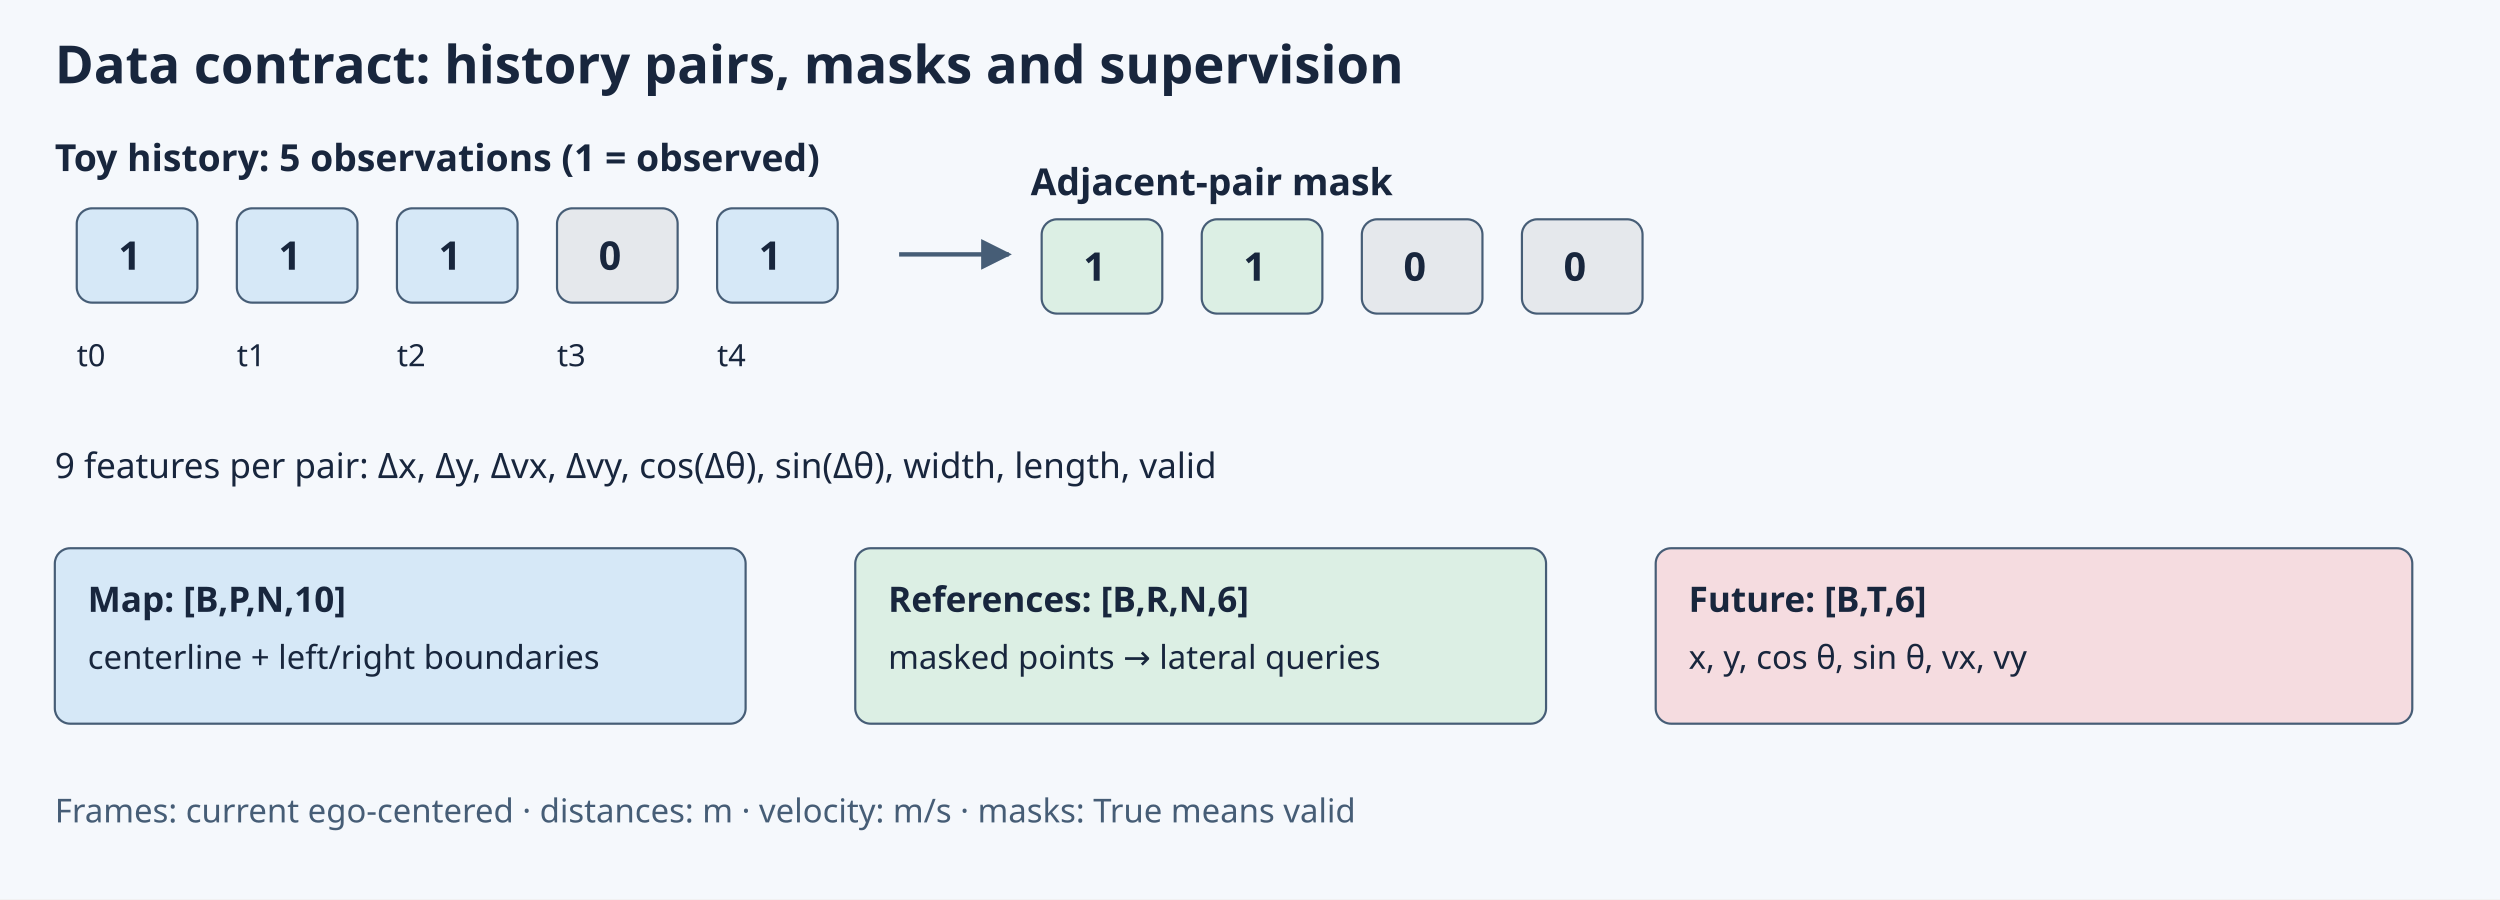
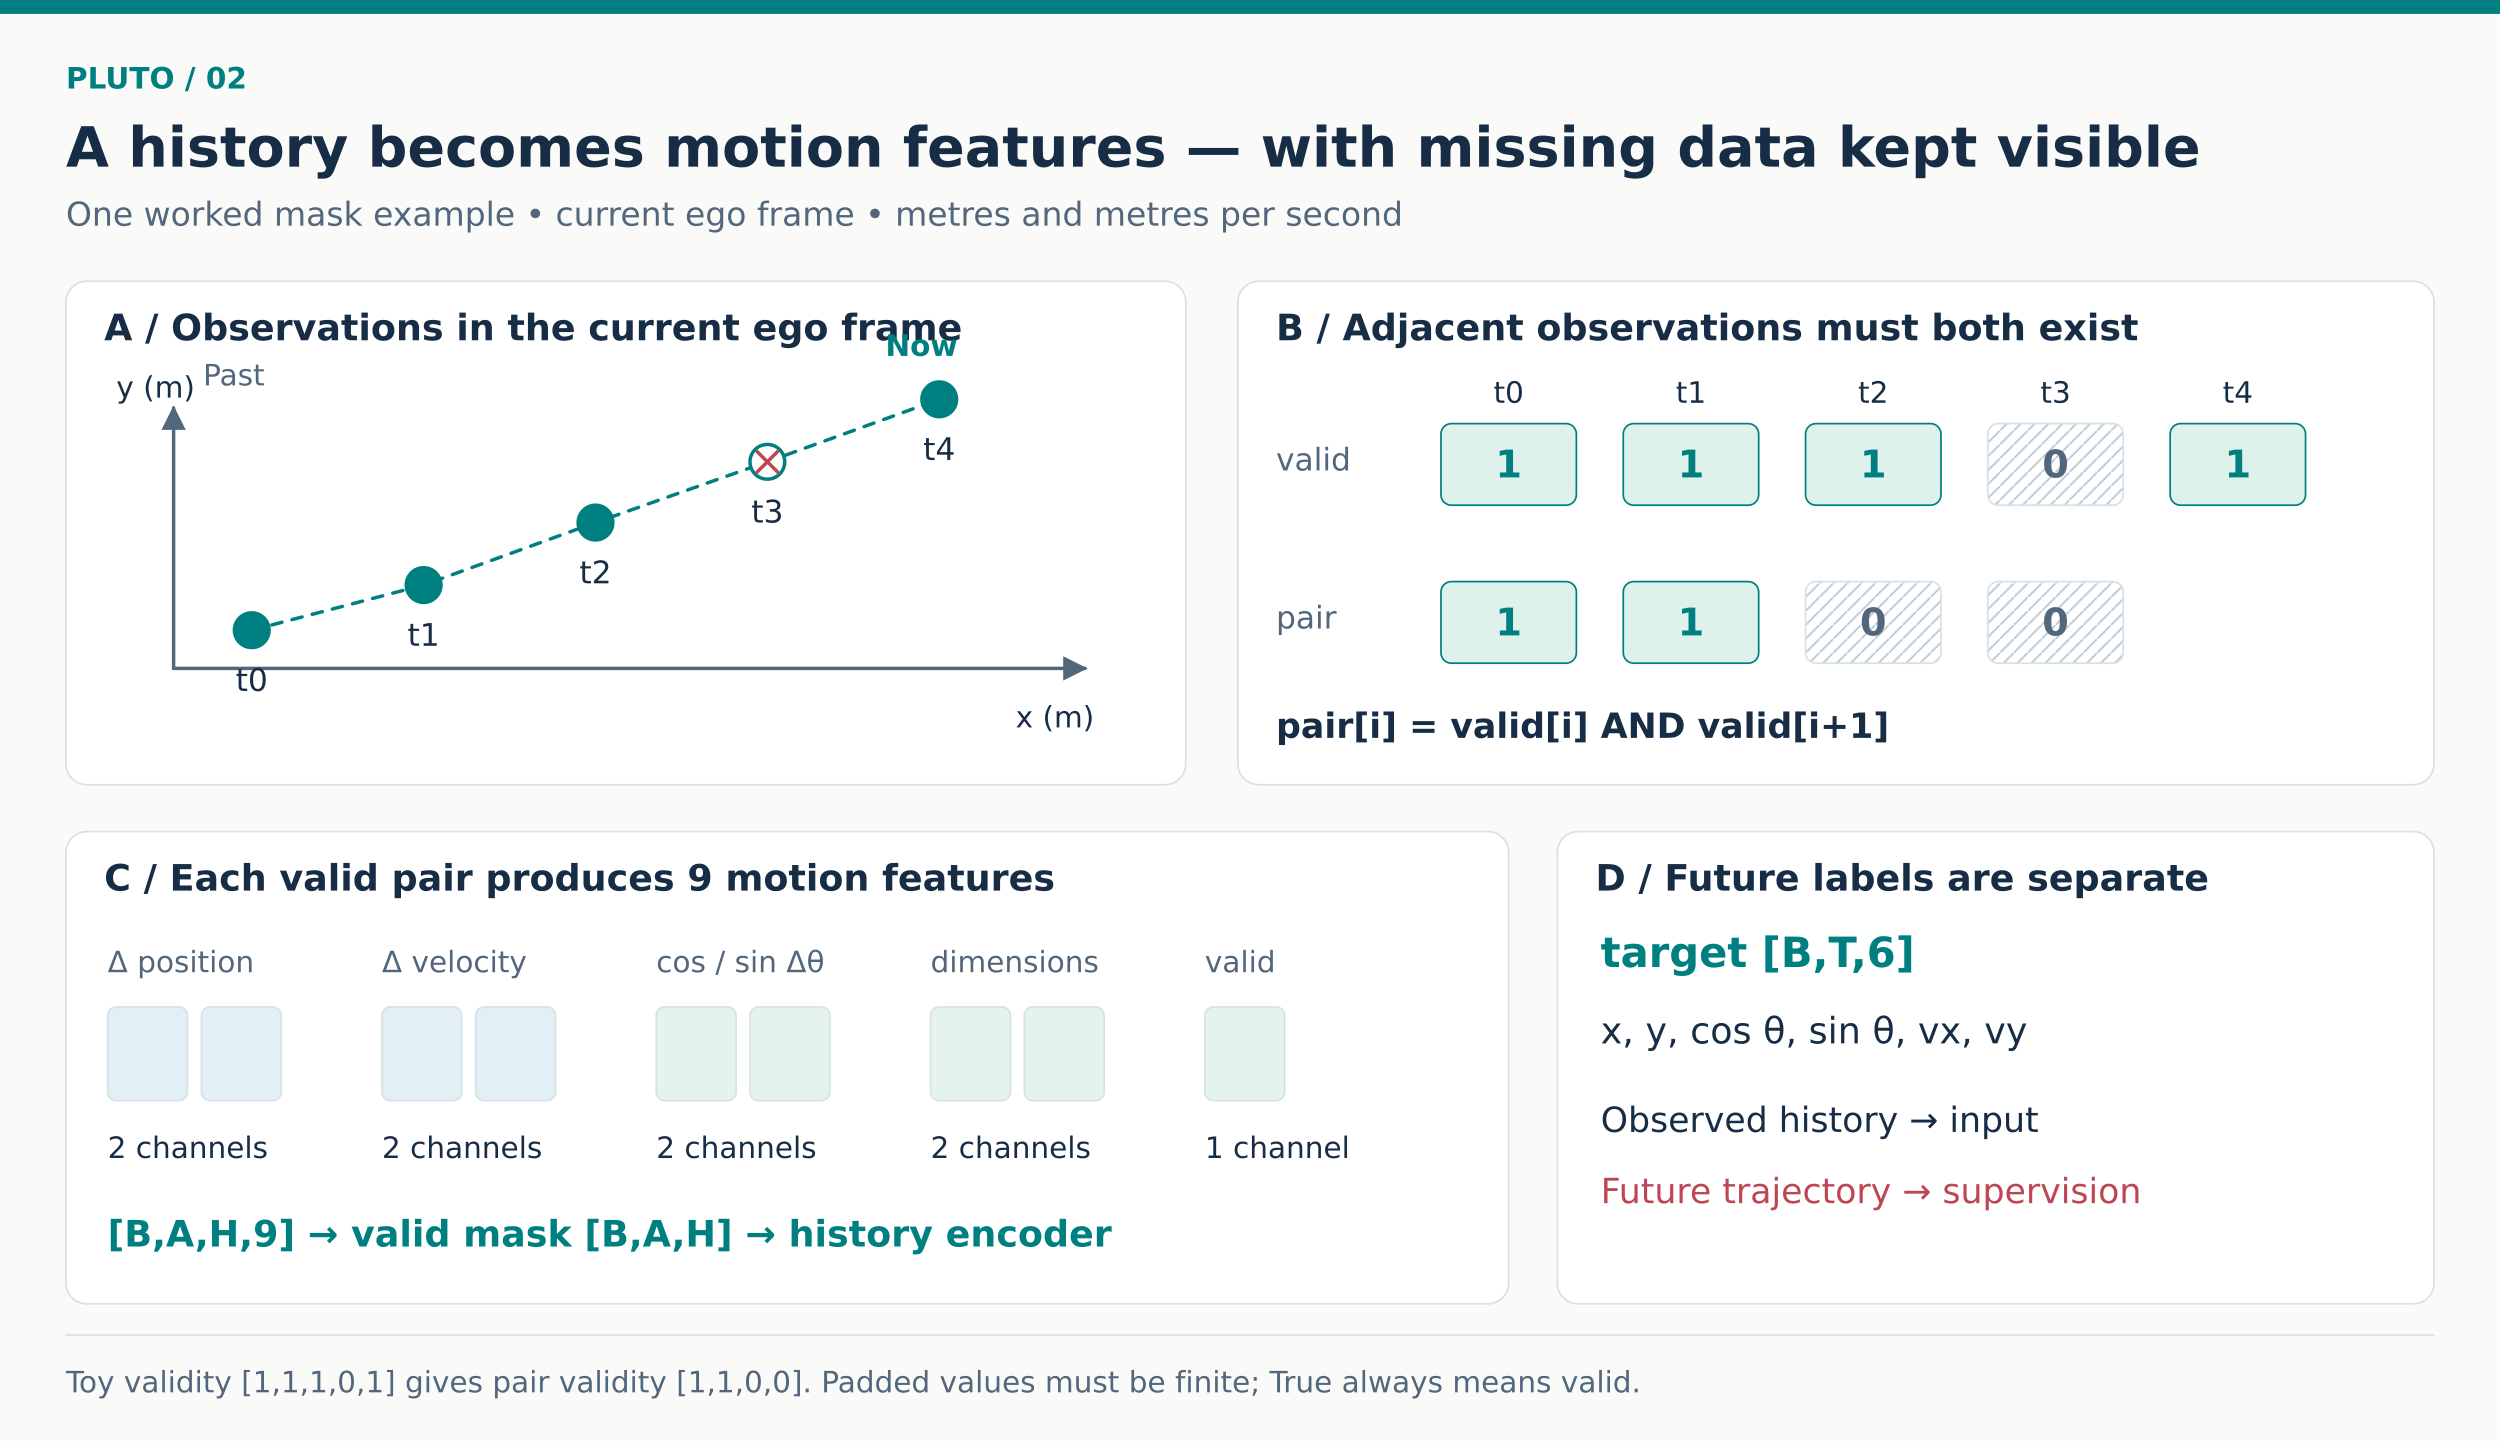
- <svg xmlns="http://www.w3.org/2000/svg" width="1140" height="410" viewBox="0 0 1140 410">
-   <rect width="100%" height="100%" fill="#f5f8fc" />
+ <svg xmlns="http://www.w3.org/2000/svg" width="1440" height="830" viewBox="0 0 1440 830">
  <defs>
-     <marker id="a" viewBox="0 0 10 10" refX="9" refY="5" markerWidth="7" markerHeight="7" orient="auto">
-       <path d="M0 0 L10 5 L0 10Z" fill="#465d76" />
+     <marker id="arrow" viewBox="0 0 10 10" refX="9" refY="5" markerWidth="7" markerHeight="7" orient="auto">
+       <path d="M0 0L10 5L0 10Z" fill="#52667c" />
    </marker>
+     <pattern id="hatch" width="8" height="8" patternUnits="userSpaceOnUse">
+       <path d="M0 8L8 0" stroke="#b9c7d2" stroke-width="1" />
+     </pattern>
  </defs>
-   <text x="25" y="38" font-family="sans-serif" font-size="24" font-weight="bold" fill="#18263d">Data contract: history pairs, masks and supervision</text>
-   <text x="25" y="78" font-family="sans-serif" font-size="17" font-weight="bold" fill="#18263d">Toy history: 5 observations (1 = observed)</text>
-   <rect x="35" y="95" width="55" height="43" rx="7" fill="#d6e8f7" stroke="#465d76" />
-   <text x="54" y="123" font-family="sans-serif" font-size="18" font-weight="bold" fill="#18263d">1</text>
-   <rect x="108" y="95" width="55" height="43" rx="7" fill="#d6e8f7" stroke="#465d76" />
-   <text x="127" y="123" font-family="sans-serif" font-size="18" font-weight="bold" fill="#18263d">1</text>
-   <rect x="181" y="95" width="55" height="43" rx="7" fill="#d6e8f7" stroke="#465d76" />
-   <text x="200" y="123" font-family="sans-serif" font-size="18" font-weight="bold" fill="#18263d">1</text>
-   <rect x="254" y="95" width="55" height="43" rx="7" fill="#e5e8ec" stroke="#465d76" />
-   <text x="273" y="123" font-family="sans-serif" font-size="18" font-weight="bold" fill="#18263d">0</text>
-   <rect x="327" y="95" width="55" height="43" rx="7" fill="#d6e8f7" stroke="#465d76" />
-   <text x="346" y="123" font-family="sans-serif" font-size="18" font-weight="bold" fill="#18263d">1</text>
-   <text x="35" y="167" font-family="sans-serif" font-size="14" font-weight="normal" fill="#18263d">t0</text>
-   <text x="108" y="167" font-family="sans-serif" font-size="14" font-weight="normal" fill="#18263d">t1</text>
-   <text x="181" y="167" font-family="sans-serif" font-size="14" font-weight="normal" fill="#18263d">t2</text>
-   <text x="254" y="167" font-family="sans-serif" font-size="14" font-weight="normal" fill="#18263d">t3</text>
-   <text x="327" y="167" font-family="sans-serif" font-size="14" font-weight="normal" fill="#18263d">t4</text>
-   <path d="M410 116 H460" fill="none" stroke="#465d76" stroke-width="2" marker-end="url(#a)" />
-   <text x="470" y="89" font-family="sans-serif" font-size="17" font-weight="bold" fill="#18263d">Adjacent-pair mask</text>
-   <rect x="475" y="100" width="55" height="43" rx="7" fill="#dcefe4" stroke="#465d76" />
-   <text x="494" y="128" font-family="sans-serif" font-size="18" font-weight="bold" fill="#18263d">1</text>
-   <rect x="548" y="100" width="55" height="43" rx="7" fill="#dcefe4" stroke="#465d76" />
-   <text x="567" y="128" font-family="sans-serif" font-size="18" font-weight="bold" fill="#18263d">1</text>
-   <rect x="621" y="100" width="55" height="43" rx="7" fill="#e5e8ec" stroke="#465d76" />
-   <text x="640" y="128" font-family="sans-serif" font-size="18" font-weight="bold" fill="#18263d">0</text>
-   <rect x="694" y="100" width="55" height="43" rx="7" fill="#e5e8ec" stroke="#465d76" />
-   <text x="713" y="128" font-family="sans-serif" font-size="18" font-weight="bold" fill="#18263d">0</text>
-   <text x="25" y="218" font-family="sans-serif" font-size="16" font-weight="normal" fill="#18263d">9 features per pair: Δx, Δy, Δvx, Δvy, cos(Δθ), sin(Δθ), width, length, valid</text>
-   <rect x="25" y="250" width="315" height="80" rx="7" fill="#d6e8f7" stroke="#465d76" />
-   <text x="40" y="279" font-family="sans-serif" font-size="16" font-weight="bold" fill="#18263d">Map: [B,P,N,10]</text>
-   <text x="40" y="305" font-family="sans-serif" font-size="15" font-weight="normal" fill="#18263d">centerline + left/right boundaries</text>
-   <rect x="390" y="250" width="315" height="80" rx="7" fill="#dcefe4" stroke="#465d76" />
-   <text x="405" y="279" font-family="sans-serif" font-size="16" font-weight="bold" fill="#18263d">References: [B,R,N,6]</text>
-   <text x="405" y="305" font-family="sans-serif" font-size="15" font-weight="normal" fill="#18263d">masked points → lateral queries</text>
-   <rect x="755" y="250" width="345" height="80" rx="7" fill="#f5dce0" stroke="#465d76" />
-   <text x="770" y="279" font-family="sans-serif" font-size="16" font-weight="bold" fill="#18263d">Future: [B,T,6]</text>
-   <text x="770" y="305" font-family="sans-serif" font-size="15" font-weight="normal" fill="#18263d">x, y, cos θ, sin θ, vx, vy</text>
-   <text x="25" y="375" font-family="sans-serif" font-size="15" font-weight="normal" fill="#465d76">Frames: current ego-centered · distances: m · velocity: m/s · masks: True means valid</text>
+   <rect width="1440" height="830" fill="#fafbf9" />
+   <rect width="1440" height="8" fill="#007f80" />
+   <text x="38" y="51" font-family="DejaVu Sans,sans-serif" font-size="17" fill="#007f80" font-weight="700" text-anchor="start">PLUTO / 02</text>
+   <text x="38" y="96" font-family="DejaVu Sans,sans-serif" font-size="32" fill="#172d46" font-weight="700" text-anchor="start">A history becomes motion features — with missing data kept visible</text>
+   <text x="38" y="130" font-family="DejaVu Sans,sans-serif" font-size="19" fill="#52667c" font-weight="400" text-anchor="start">One worked mask example • current ego frame • metres and metres per second</text>
+   <rect x="38" y="162" width="645" height="290" rx="12" fill="white" stroke="#d6e1e8" />
+   <text x="60" y="196" font-family="DejaVu Sans,sans-serif" font-size="21" fill="#172d46" font-weight="700" text-anchor="start">A / Observations in the current ego frame</text>
+   <path d="M100 385 H625" fill="none" stroke="#52667c" stroke-width="2" stroke-linecap="round" stroke-linejoin="round" marker-end="url(#arrow)" />
+   <path d="M100 385 V235" fill="none" stroke="#52667c" stroke-width="2" stroke-linecap="round" stroke-linejoin="round" marker-end="url(#arrow)" />
+   <text x="585" y="419" font-family="DejaVu Sans,sans-serif" font-size="17" fill="#172d46" font-weight="400" text-anchor="start">x (m)</text>
+   <text x="67" y="229" font-family="DejaVu Sans,sans-serif" font-size="17" fill="#172d46" font-weight="400" text-anchor="start">y (m)</text>
+   <path d="M145 363 L244 337 L343 301 L442 266 L541 230" fill="none" stroke="#007f80" stroke-width="2" stroke-linecap="round" stroke-linejoin="round" stroke-dasharray="6 6" />
+   <circle cx="145" cy="363" r="10" fill="#007f80" stroke="#007f80" stroke-width="2" />
+   <text x="145" y="398" font-family="DejaVu Sans,sans-serif" font-size="18" fill="#172d46" font-weight="400" text-anchor="middle">t0</text>
+   <circle cx="244" cy="337" r="10" fill="#007f80" stroke="#007f80" stroke-width="2" />
+   <text x="244" y="372" font-family="DejaVu Sans,sans-serif" font-size="18" fill="#172d46" font-weight="400" text-anchor="middle">t1</text>
+   <circle cx="343" cy="301" r="10" fill="#007f80" stroke="#007f80" stroke-width="2" />
+   <text x="343" y="336" font-family="DejaVu Sans,sans-serif" font-size="18" fill="#172d46" font-weight="400" text-anchor="middle">t2</text>
+   <circle cx="442" cy="266" r="10" fill="white" stroke="#007f80" stroke-width="2" />
+   <path d="M436 260 l12 12 m-12 0 l12 -12" fill="none" stroke="#bd4652" stroke-width="2" stroke-linecap="round" stroke-linejoin="round" />
+   <text x="442" y="301" font-family="DejaVu Sans,sans-serif" font-size="18" fill="#172d46" font-weight="400" text-anchor="middle">t3</text>
+   <circle cx="541" cy="230" r="10" fill="#007f80" stroke="#007f80" stroke-width="2" />
+   <text x="541" y="265" font-family="DejaVu Sans,sans-serif" font-size="18" fill="#172d46" font-weight="400" text-anchor="middle">t4</text>
+   <text x="117" y="222" font-family="DejaVu Sans,sans-serif" font-size="17" fill="#52667c" font-weight="400" text-anchor="start">Past</text>
+   <text x="510" y="205" font-family="DejaVu Sans,sans-serif" font-size="17" fill="#007f80" font-weight="700" text-anchor="start">Now</text>
+   <rect x="713" y="162" width="689" height="290" rx="12" fill="white" stroke="#d6e1e8" />
+   <text x="735" y="196" font-family="DejaVu Sans,sans-serif" font-size="21" fill="#172d46" font-weight="700" text-anchor="start">B / Adjacent observations must both exist</text>
+   <text x="735" y="271" font-family="DejaVu Sans,sans-serif" font-size="18" fill="#52667c" font-weight="400" text-anchor="start">valid</text>
+   <rect x="830" y="244" width="78" height="47" rx="6" fill="#dff1eb" stroke="#007f80" />
+   <text x="869" y="275" font-family="DejaVu Sans,sans-serif" font-size="22" fill="#007f80" font-weight="700" text-anchor="middle">1</text>
+   <text x="869" y="232" font-family="DejaVu Sans,sans-serif" font-size="17" fill="#172d46" font-weight="400" text-anchor="middle">t0</text>
+   <rect x="935" y="244" width="78" height="47" rx="6" fill="#dff1eb" stroke="#007f80" />
+   <text x="974" y="275" font-family="DejaVu Sans,sans-serif" font-size="22" fill="#007f80" font-weight="700" text-anchor="middle">1</text>
+   <text x="974" y="232" font-family="DejaVu Sans,sans-serif" font-size="17" fill="#172d46" font-weight="400" text-anchor="middle">t1</text>
+   <rect x="1040" y="244" width="78" height="47" rx="6" fill="#dff1eb" stroke="#007f80" />
+   <text x="1079" y="275" font-family="DejaVu Sans,sans-serif" font-size="22" fill="#007f80" font-weight="700" text-anchor="middle">1</text>
+   <text x="1079" y="232" font-family="DejaVu Sans,sans-serif" font-size="17" fill="#172d46" font-weight="400" text-anchor="middle">t2</text>
+   <rect x="1145" y="244" width="78" height="47" rx="6" fill="url(#hatch)" stroke="#d6e1e8" />
+   <text x="1184" y="275" font-family="DejaVu Sans,sans-serif" font-size="22" fill="#52667c" font-weight="700" text-anchor="middle">0</text>
+   <text x="1184" y="232" font-family="DejaVu Sans,sans-serif" font-size="17" fill="#172d46" font-weight="400" text-anchor="middle">t3</text>
+   <rect x="1250" y="244" width="78" height="47" rx="6" fill="#dff1eb" stroke="#007f80" />
+   <text x="1289" y="275" font-family="DejaVu Sans,sans-serif" font-size="22" fill="#007f80" font-weight="700" text-anchor="middle">1</text>
+   <text x="1289" y="232" font-family="DejaVu Sans,sans-serif" font-size="17" fill="#172d46" font-weight="400" text-anchor="middle">t4</text>
+   <text x="735" y="362" font-family="DejaVu Sans,sans-serif" font-size="18" fill="#52667c" font-weight="400" text-anchor="start">pair</text>
+   <rect x="830" y="335" width="78" height="47" rx="6" fill="#dff1eb" stroke="#007f80" />
+   <text x="869" y="366" font-family="DejaVu Sans,sans-serif" font-size="22" fill="#007f80" font-weight="700" text-anchor="middle">1</text>
+   <rect x="935" y="335" width="78" height="47" rx="6" fill="#dff1eb" stroke="#007f80" />
+   <text x="974" y="366" font-family="DejaVu Sans,sans-serif" font-size="22" fill="#007f80" font-weight="700" text-anchor="middle">1</text>
+   <rect x="1040" y="335" width="78" height="47" rx="6" fill="url(#hatch)" stroke="#d6e1e8" />
+   <text x="1079" y="366" font-family="DejaVu Sans,sans-serif" font-size="22" fill="#52667c" font-weight="700" text-anchor="middle">0</text>
+   <rect x="1145" y="335" width="78" height="47" rx="6" fill="url(#hatch)" stroke="#d6e1e8" />
+   <text x="1184" y="366" font-family="DejaVu Sans,sans-serif" font-size="22" fill="#52667c" font-weight="700" text-anchor="middle">0</text>
+   <text x="735" y="425" font-family="DejaVu Sans,sans-serif" font-size="20" fill="#172d46" font-weight="700" text-anchor="start">pair[i] = valid[i] AND valid[i+1]</text>
+   <rect x="38" y="479" width="831" height="272" rx="12" fill="white" stroke="#d6e1e8" />
+   <text x="60" y="513" font-family="DejaVu Sans,sans-serif" font-size="21" fill="#172d46" font-weight="700" text-anchor="start">C / Each valid pair produces 9 motion features</text>
+   <text x="62" y="560" font-family="DejaVu Sans,sans-serif" font-size="17" fill="#52667c" font-weight="400" text-anchor="start">Δ position</text>
+   <rect x="62" y="580" width="46" height="54" rx="5" fill="#e2eff5" stroke="#d6e1e8" />
+   <rect x="116" y="580" width="46" height="54" rx="5" fill="#e2eff5" stroke="#d6e1e8" />
+   <text x="62" y="667" font-family="DejaVu Sans,sans-serif" font-size="17" fill="#172d46" font-weight="400" text-anchor="start">2 channels</text>
+   <text x="220" y="560" font-family="DejaVu Sans,sans-serif" font-size="17" fill="#52667c" font-weight="400" text-anchor="start">Δ velocity</text>
+   <rect x="220" y="580" width="46" height="54" rx="5" fill="#e2eff5" stroke="#d6e1e8" />
+   <rect x="274" y="580" width="46" height="54" rx="5" fill="#e2eff5" stroke="#d6e1e8" />
+   <text x="220" y="667" font-family="DejaVu Sans,sans-serif" font-size="17" fill="#172d46" font-weight="400" text-anchor="start">2 channels</text>
+   <text x="378" y="560" font-family="DejaVu Sans,sans-serif" font-size="17" fill="#52667c" font-weight="400" text-anchor="start">cos / sin Δθ</text>
+   <rect x="378" y="580" width="46" height="54" rx="5" fill="#e5f3ed" stroke="#d6e1e8" />
+   <rect x="432" y="580" width="46" height="54" rx="5" fill="#e5f3ed" stroke="#d6e1e8" />
+   <text x="378" y="667" font-family="DejaVu Sans,sans-serif" font-size="17" fill="#172d46" font-weight="400" text-anchor="start">2 channels</text>
+   <text x="536" y="560" font-family="DejaVu Sans,sans-serif" font-size="17" fill="#52667c" font-weight="400" text-anchor="start">dimensions</text>
+   <rect x="536" y="580" width="46" height="54" rx="5" fill="#e5f3ed" stroke="#d6e1e8" />
+   <rect x="590" y="580" width="46" height="54" rx="5" fill="#e5f3ed" stroke="#d6e1e8" />
+   <text x="536" y="667" font-family="DejaVu Sans,sans-serif" font-size="17" fill="#172d46" font-weight="400" text-anchor="start">2 channels</text>
+   <text x="694" y="560" font-family="DejaVu Sans,sans-serif" font-size="17" fill="#52667c" font-weight="400" text-anchor="start">valid</text>
+   <rect x="694" y="580" width="46" height="54" rx="5" fill="#e5f3ed" stroke="#d6e1e8" />
+   <text x="694" y="667" font-family="DejaVu Sans,sans-serif" font-size="17" fill="#172d46" font-weight="400" text-anchor="start">1 channel</text>
+   <text x="62" y="718" font-family="DejaVu Sans,sans-serif" font-size="21" fill="#007f80" font-weight="700" text-anchor="start">[B,A,H,9]  →  valid mask [B,A,H]  →  history encoder</text>
+   <rect x="897" y="479" width="505" height="272" rx="12" fill="white" stroke="#d6e1e8" />
+   <text x="919" y="513" font-family="DejaVu Sans,sans-serif" font-size="21" fill="#172d46" font-weight="700" text-anchor="start">D / Future labels are separate</text>
+   <text x="922" y="557" font-family="DejaVu Sans,sans-serif" font-size="24" fill="#007f80" font-weight="700" text-anchor="start">target [B,T,6]</text>
+   <text x="922" y="601" font-family="DejaVu Sans,sans-serif" font-size="21" fill="#172d46" font-weight="400" text-anchor="start">x, y, cos θ, sin θ, vx, vy</text>
+   <text x="922" y="652" font-family="DejaVu Sans,sans-serif" font-size="20" fill="#172d46" font-weight="400" text-anchor="start">Observed history → input</text>
+   <text x="922" y="693" font-family="DejaVu Sans,sans-serif" font-size="20" fill="#bd4652" font-weight="400" text-anchor="start">Future trajectory → supervision</text>
+   <path d="M38 769 H1402" fill="none" stroke="#d6e1e8" stroke-width="1" stroke-linecap="round" stroke-linejoin="round" />
+   <text x="38" y="802" font-family="DejaVu Sans,sans-serif" font-size="17" fill="#52667c" font-weight="400" text-anchor="start">Toy validity [1,1,1,0,1] gives pair validity [1,1,0,0]. Padded values must be finite; True always means valid.</text>
</svg>
